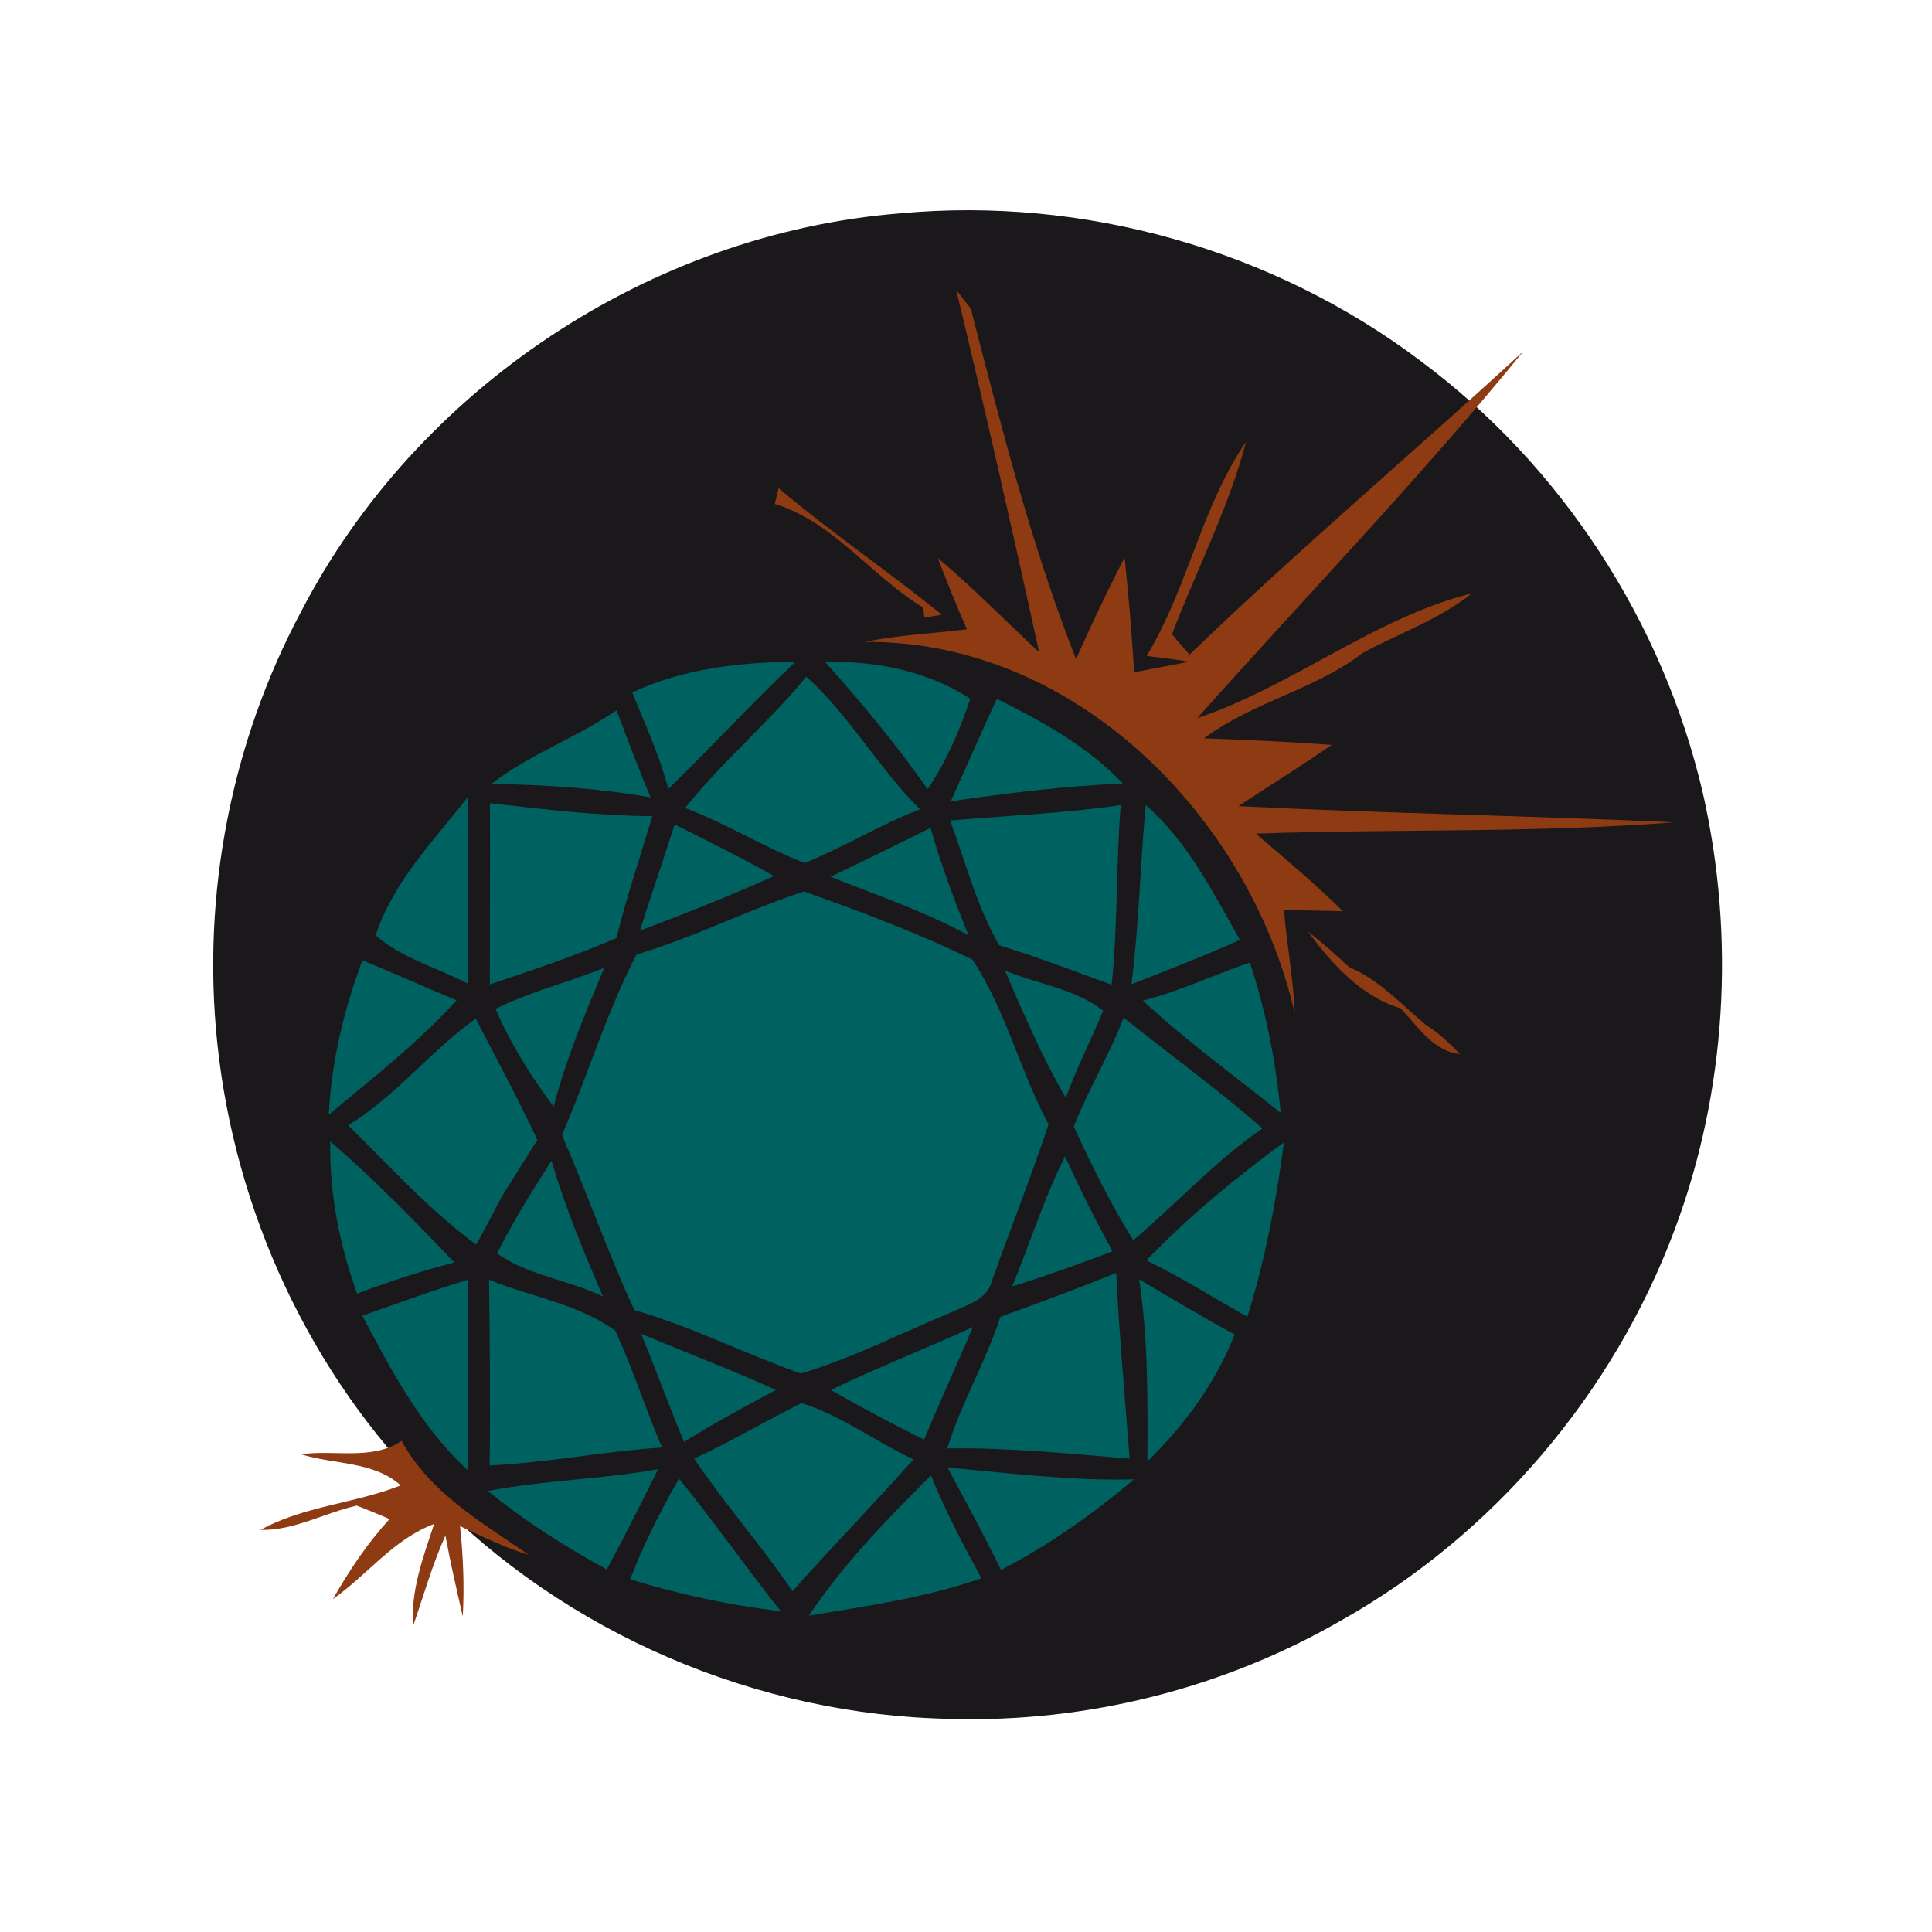
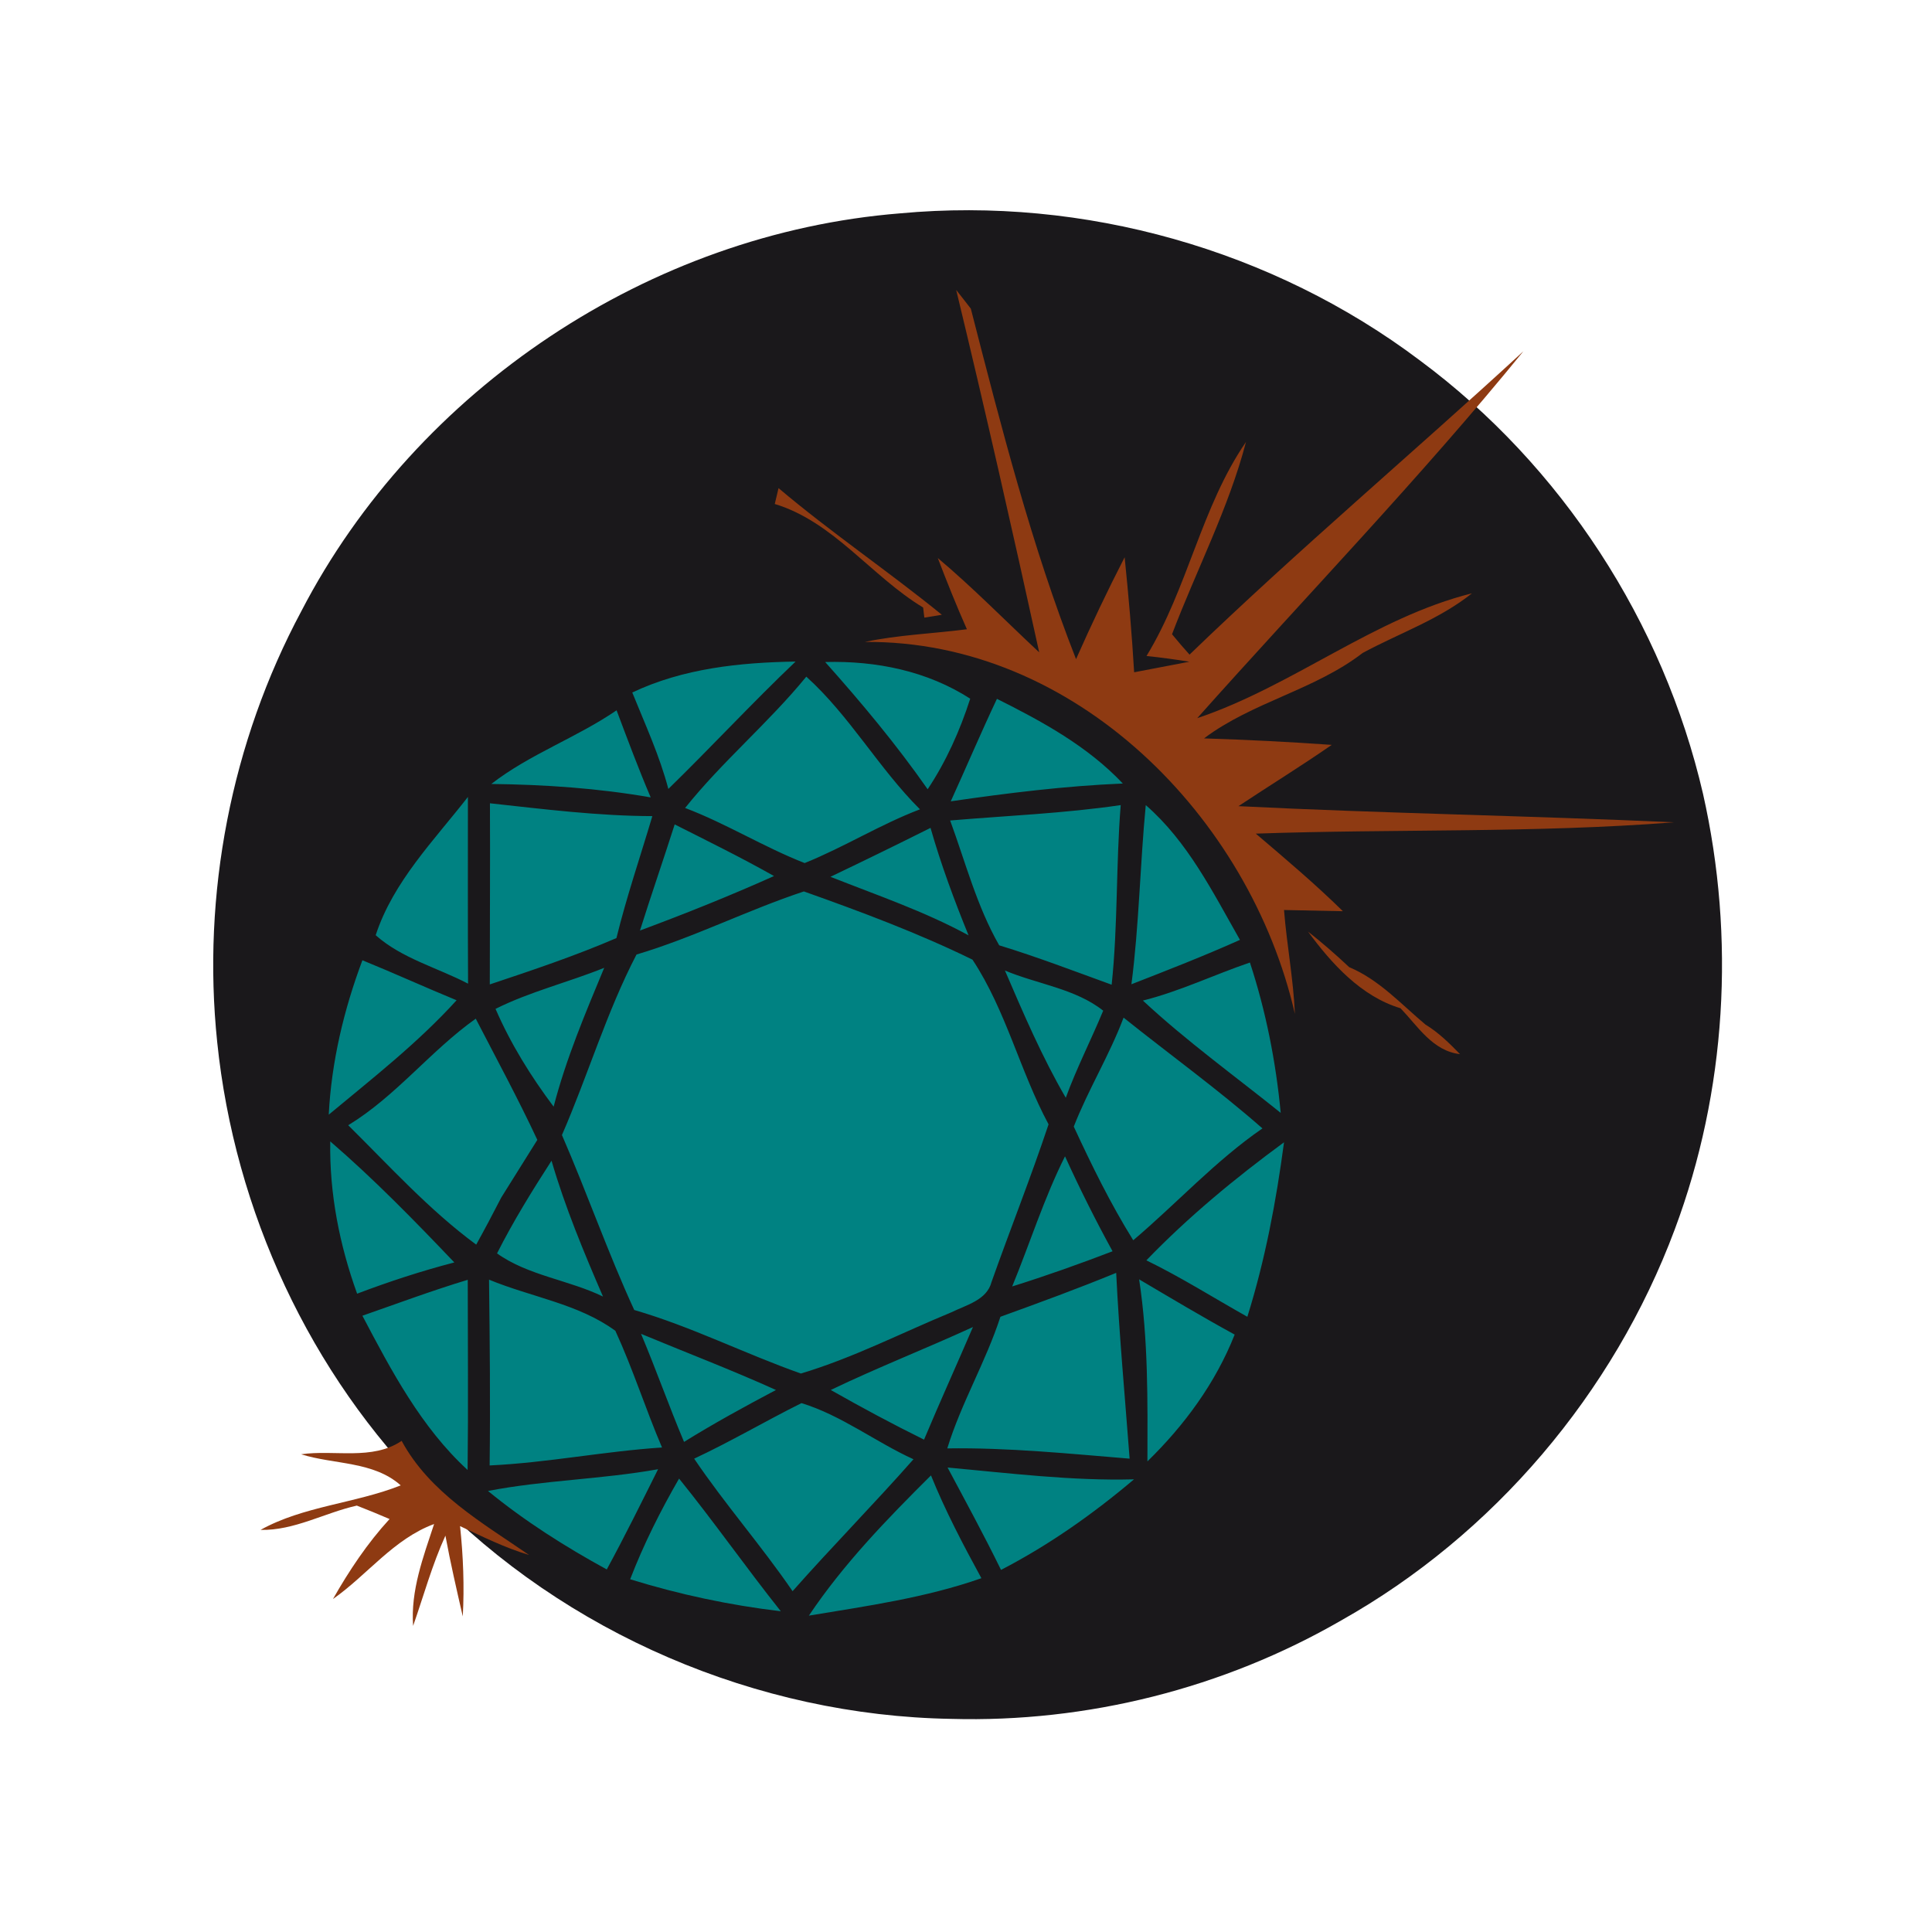
<svg xmlns="http://www.w3.org/2000/svg" width="1024" height="1024" shape-rendering="geometricPrecision">
  <g transform="scale(4,4)" stroke-width=".05%">
    <g fill="#1a181b">
      <path d=" M 119.27 28.27 C 143.60 26.01 168.65 33.07 188.17 47.78 C 206.93 61.70 220.40 82.45 225.66 105.19 C 229.96 124.26 228.77 144.59 221.91 162.91 C 213.81 184.62 197.91 203.37 177.69 214.73 C 162.11 223.72 144.02 228.27 126.04 227.76 C 100.33 227.33 74.89 216.45 57.00 197.96 C 41.06 182.04 31.08 160.45 28.78 138.08 C 26.74 118.50 30.63 98.35 39.93 80.98 C 55.21 51.50 86.17 30.92 119.27 28.27 Z" />
    </g>
  </g>
  <g transform="translate(0, 1024) scale(1, -1)translate(0, 1024) scale(1, -1)scale(8,8)" stroke-width=".05%">
    <g fill="#8e3a12">
      <path d="M63.35 19.21c.25.31.73.93.97 1.24 2.01 7.82 4.02 15.7 6.97 23.22 1.01-2.28 2.08-4.53 3.22-6.75.26 2.54.48 5.08.63 7.62.92-.17 2.75-.53 3.66-.7-.94-.15-1.89-.28-2.84-.38 2.74-4.49 3.63-9.88 6.59-14.18-1.14 4.37-3.29 8.5-4.9 12.74.38.46.76.91 1.16 1.35 7.17-6.92 14.79-13.35 22.12-20.1-6.85 8.41-14.4 16.22-21.61 24.31 6.34-2.13 11.76-6.67 18.2-8.27-2.18 1.74-4.81 2.64-7.24 3.95-3.19 2.46-7.29 3.24-10.51 5.66 2.82.09 5.64.23 8.46.43-2.03 1.41-4.13 2.7-6.18 4.06 9.61.48 19.24.63 28.86 1.07-9.23.72-18.48.43-27.71.75 1.96 1.67 3.93 3.33 5.77 5.14l-3.9-.08c.18 2.29.62 4.57.72 6.88C82.8 54.12 71.22 42.41 57.3 42.53c2.22-.47 4.51-.55 6.76-.84-.69-1.55-1.32-3.13-1.93-4.72 2.34 1.97 4.48 4.16 6.72 6.25-1.76-8.02-3.57-16.03-5.5-24.01z" />
      <path d="M51.33 33.39c.06-.26.19-.78.25-1.05 3.49 2.95 7.28 5.51 10.82 8.39l-1.16.19-.08-.67c-3.43-2.07-5.93-5.68-9.83-6.86zM86.66 61.72c.94.74 1.85 1.53 2.73 2.36 1.97.82 3.44 2.45 5.05 3.8.87.53 1.59 1.24 2.29 1.96-1.81-.21-2.79-1.84-3.94-3.04-2.6-.78-4.57-2.95-6.13-5.08zM19.95 96.35c2.21-.32 4.7.43 6.66-.89 1.86 3.44 5.33 5.42 8.44 7.56-1.59-.47-3.07-1.21-4.57-1.91.21 1.99.29 3.99.18 5.98-.41-1.78-.82-3.56-1.15-5.35-.88 1.93-1.44 3.98-2.14 5.98-.17-2.35.67-4.56 1.39-6.75-2.68.99-4.42 3.37-6.7 4.97 1.07-1.88 2.28-3.7 3.75-5.3-.72-.31-1.45-.61-2.17-.89-2.14.48-4.15 1.66-6.38 1.61 2.84-1.58 6.26-1.75 9.29-2.95-1.81-1.61-4.4-1.37-6.6-2.06z" />
    </g>
    <g fill="#aa6b4d">
      <path d="M98.23 71.29c.51.5.51.5 0 0z" />
    </g>
-     <g fill="#006161">
+     <g fill="#008282">
      <path d="M41.89 45.88c3.37-1.6 7.14-1.99 10.82-2.05-2.88 2.74-5.58 5.66-8.43 8.44-.58-2.21-1.54-4.28-2.39-6.39zM54.67 43.86c3.37-.09 6.75.59 9.61 2.43-.68 2.11-1.59 4.15-2.82 6-2.07-2.96-4.38-5.73-6.79-8.43zM53.42 44.83c2.89 2.61 4.79 6.06 7.53 8.79-2.63 1-5.03 2.51-7.64 3.56-2.71-1.06-5.2-2.62-7.92-3.65 2.47-3.09 5.53-5.64 8.03-8.7zM32.55 51.94c2.55-1.98 5.64-3.06 8.3-4.88.73 1.94 1.45 3.87 2.26 5.77-3.49-.61-7.03-.85-10.56-.89zM62.99 53.09c1.03-2.26 2-4.55 3.06-6.79 3 1.5 6.01 3.14 8.34 5.61-3.82.16-7.62.63-11.4 1.18zM24.89 61.96c1.16-3.55 3.86-6.27 6.11-9.16 0 4.12-.01 8.25.01 12.37-2.03-1.06-4.39-1.67-6.12-3.21zM32.46 53.22c3.58.39 7.16.84 10.76.85-.8 2.69-1.71 5.35-2.38 8.08-2.74 1.18-5.57 2.13-8.39 3.07 0-4 .03-8 .01-12zM62.95 54.36c3.77-.32 7.55-.47 11.3-1.02-.32 3.96-.18 7.94-.6 11.9-2.48-.9-4.93-1.84-7.45-2.61-1.48-2.58-2.23-5.49-3.25-8.27zM75.91 53.34c2.79 2.43 4.44 5.77 6.24 8.93-2.37 1.06-4.78 2-7.19 2.94.51-3.94.57-7.92.95-11.87zM42.4 61.65c.74-2.35 1.55-4.68 2.3-7.03 2.2 1.11 4.42 2.2 6.58 3.42-2.92 1.31-5.89 2.5-8.88 3.61zM55.02 58.09c2.22-1.06 4.43-2.14 6.63-3.24.69 2.42 1.57 4.79 2.52 7.12-2.91-1.59-6.07-2.66-9.15-3.88zM53.26 59.06c3.77 1.34 7.58 2.76 11.17 4.52 2.22 3.36 3.14 7.37 5.04 10.91-1.17 3.51-2.54 6.95-3.78 10.45-.31 1.2-1.68 1.52-2.65 2-3.32 1.37-6.53 3.03-9.98 4.06-3.71-1.31-7.25-3.11-11.04-4.21-1.75-3.8-3.12-7.75-4.79-11.59 1.72-3.95 2.95-8.13 4.94-11.96 3.8-1.13 7.34-2.94 11.09-4.18zM24.01 63.62c2.09.85 4.15 1.79 6.24 2.65-2.56 2.82-5.56 5.16-8.47 7.58.18-3.51 1-6.95 2.23-10.23zM75.72 66.29c2.44-.61 4.71-1.71 7.09-2.52 1.06 3.23 1.72 6.57 2.04 9.96-3.06-2.46-6.25-4.76-9.13-7.44zM32.83 66.84c2.3-1.15 4.83-1.76 7.2-2.72-1.25 3.01-2.53 6.03-3.35 9.2-1.51-2.01-2.85-4.17-3.85-6.48zM66.58 64.3c2.14.9 4.67 1.2 6.51 2.66-.8 1.93-1.76 3.8-2.48 5.77-1.57-2.7-2.8-5.57-4.03-8.43zM23.07 74.55c3.17-1.93 5.45-4.93 8.45-7.06 1.38 2.67 2.81 5.31 4.08 8.03-.8 1.27-1.59 2.55-2.39 3.82-.54 1.05-1.09 2.09-1.66 3.12-3.12-2.3-5.73-5.19-8.48-7.91zM74.44 67.42c3.06 2.45 6.25 4.75 9.2 7.34-3.12 2.15-5.68 4.97-8.56 7.41-1.5-2.41-2.75-4.96-3.94-7.53.96-2.46 2.37-4.74 3.3-7.22zM21.88 75.62c2.9 2.5 5.58 5.25 8.22 8.02-2.19.57-4.33 1.27-6.44 2.07-1.17-3.24-1.84-6.65-1.78-10.09zM75.95 83.5c2.79-2.89 5.89-5.45 9.12-7.82-.52 3.91-1.25 7.79-2.43 11.56-2.23-1.25-4.39-2.62-6.69-3.74zM32.93 83.04c1.07-2.12 2.32-4.14 3.61-6.14.9 3.09 2.14 6.06 3.41 9-2.26-1.1-4.97-1.39-7.02-2.86zM67.06 85.23c1.18-2.87 2.11-5.85 3.5-8.62.97 2.13 2.02 4.23 3.15 6.29-2.19.84-4.41 1.63-6.65 2.33zM24.01 87.17c2.32-.81 4.63-1.67 6.98-2.38 0 4.2.04 8.4-.01 12.6-3.07-2.82-5.05-6.57-6.97-10.22zM32.4 84.78c2.77 1.15 5.93 1.6 8.37 3.39 1.16 2.52 2 5.18 3.09 7.73-3.82.25-7.59 1.01-11.42 1.19.05-4.11.01-8.21-.04-12.31zM66.28 87.24c2.57-.93 5.14-1.87 7.67-2.91.2 4.11.58 8.2.89 12.31-4.02-.33-8.04-.74-12.08-.68.92-3 2.55-5.73 3.52-8.72zM75.47 84.76c2.1 1.24 4.19 2.49 6.33 3.66-1.27 3.21-3.33 6.01-5.78 8.4.01-4.02.06-8.06-.55-12.06zM42.47 88.37c2.98 1.24 6 2.39 8.94 3.72-2.06 1.09-4.11 2.21-6.09 3.44-1-2.37-1.85-4.79-2.85-7.16zM55.04 92.09c3.1-1.49 6.3-2.74 9.42-4.17-1.07 2.49-2.19 4.96-3.24 7.46-2.09-1.03-4.15-2.14-6.18-3.29zM45.99 96.64c2.42-1.13 4.72-2.49 7.11-3.68 2.65.81 4.9 2.57 7.42 3.72-2.62 2.97-5.39 5.78-8.01 8.74-2.06-3.01-4.48-5.76-6.52-8.78zM32.33 98.78c3.73-.72 7.54-.77 11.27-1.44-1.11 2.22-2.21 4.45-3.4 6.64-2.76-1.51-5.43-3.2-7.87-5.2zM53.59 107.04c2.3-3.43 5.17-6.39 8.09-9.29.95 2.35 2.13 4.59 3.34 6.81-3.7 1.3-7.58 1.84-11.43 2.48zM62.78 97.23c4.11.37 8.22.89 12.35.78-2.72 2.3-5.64 4.36-8.81 6-1.12-2.29-2.34-4.53-3.54-6.78zM41.75 104.63c.89-2.31 2-4.52 3.24-6.67 2.32 2.87 4.44 5.9 6.74 8.79-3.38-.4-6.72-1.11-9.98-2.12z" />
    </g>
  </g>
</svg>
